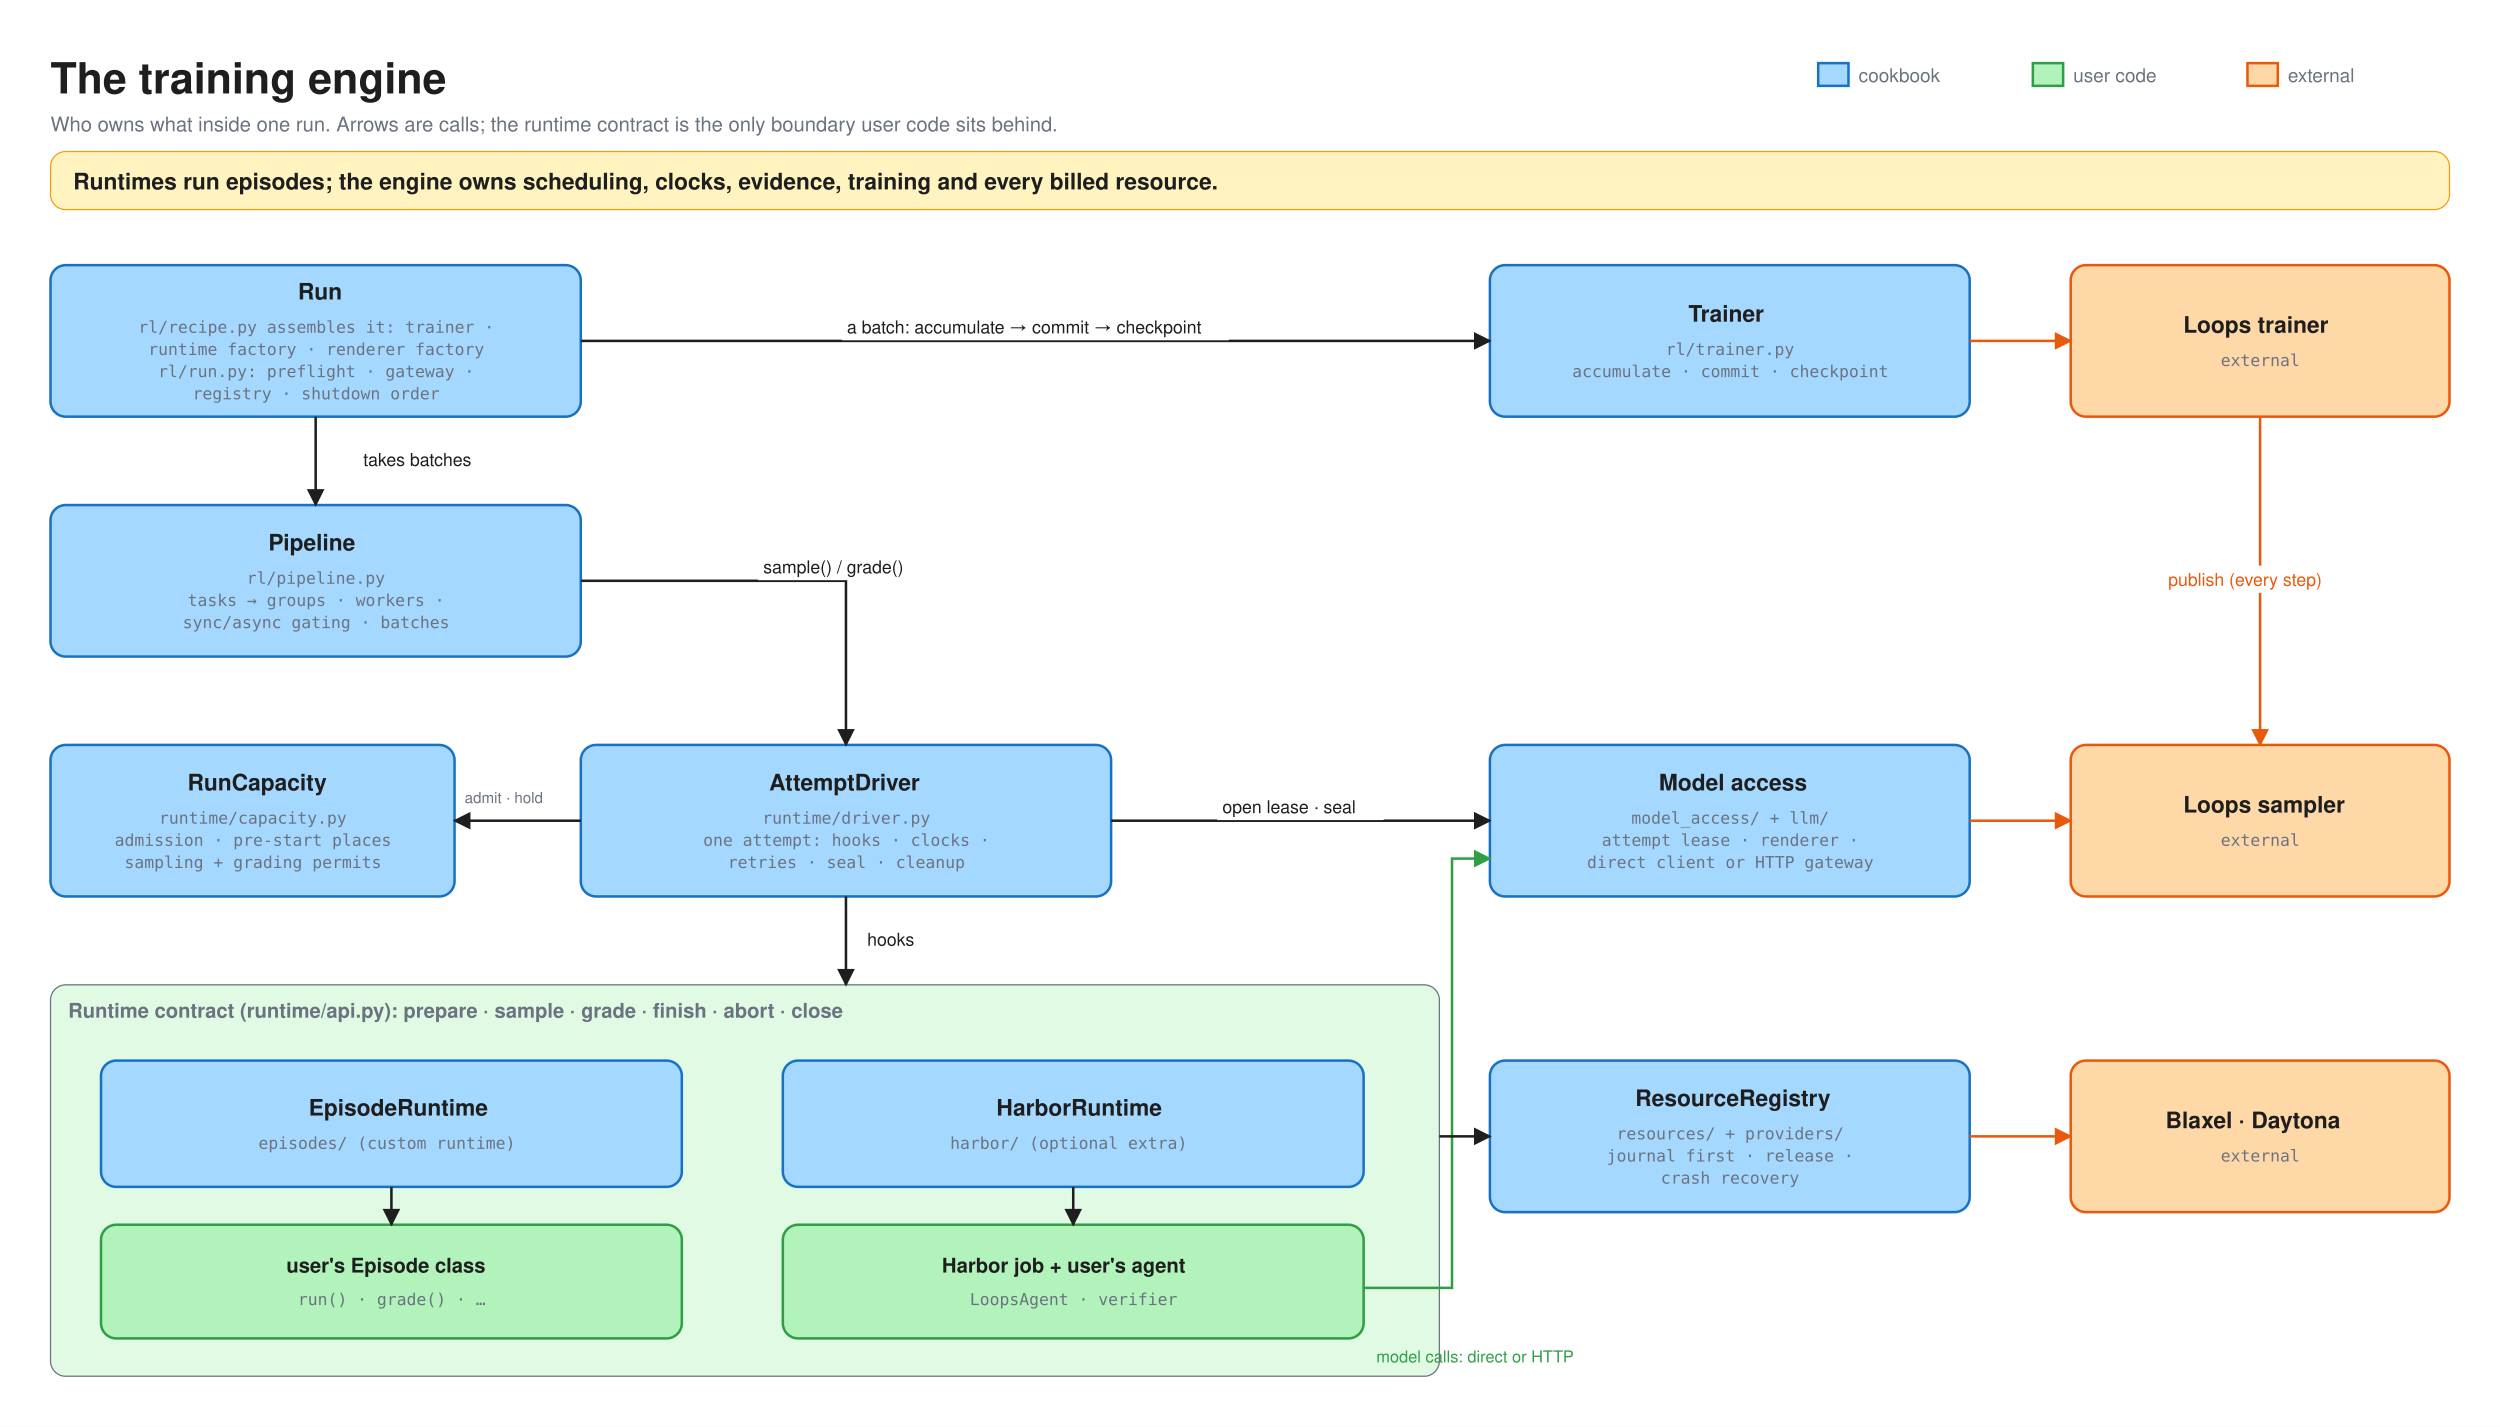
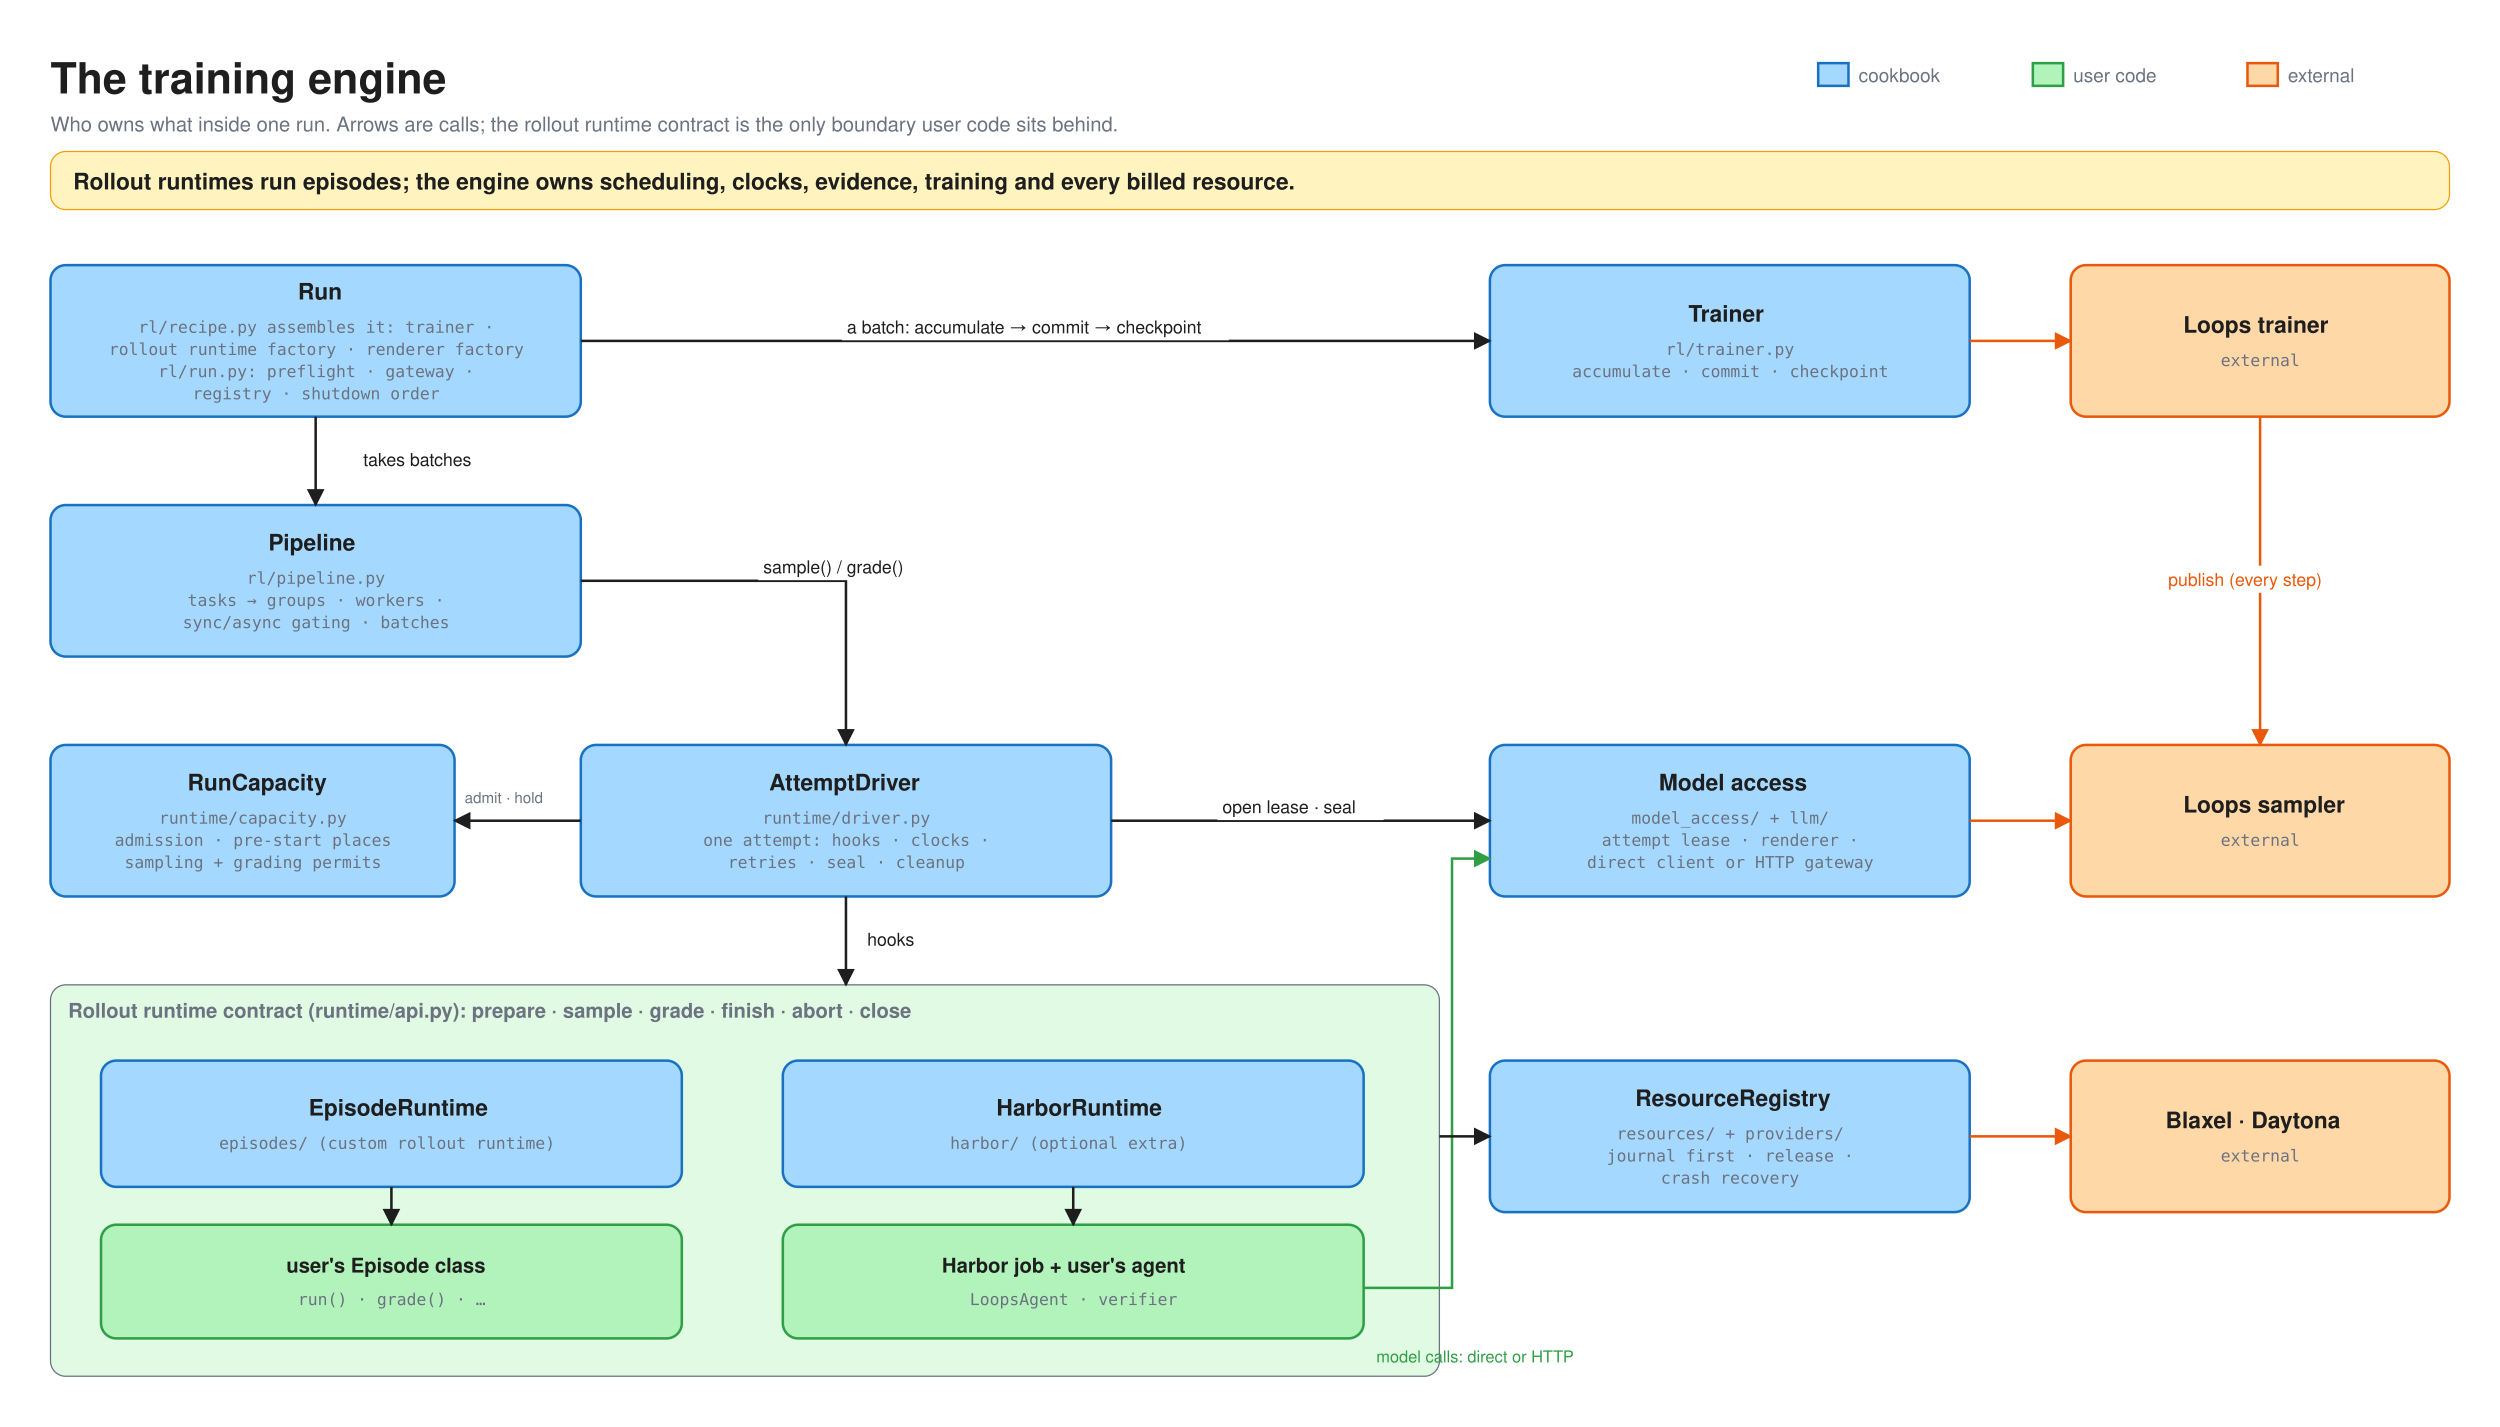
<svg xmlns="http://www.w3.org/2000/svg" viewBox="0 -20 1980 1130" width="1980" height="1130">
  <defs>
    <marker id="h" viewBox="0 0 10 10" refX="9" refY="5" markerWidth="7" markerHeight="7" orient="auto-start-reverse">
      <path d="M0,0 L10,5 L0,10 z" fill="context-stroke" />
    </marker>
  </defs>
  <rect x="0" y="-20" width="1980" height="1130" fill="#fff" />
  <text x="40" y="54.0" font-family="Helvetica, Arial" font-size="34" font-weight="bold" fill="#1e1e1e">The training engine</text>
-   <text x="40" y="84.0" font-family="Helvetica, Arial" font-size="16" font-weight="normal" fill="#6b7280">Who owns what inside one run. Arrows are calls; the runtime contract is the only boundary user code sits behind.</text>
+   <text x="40" y="84.0" font-family="Helvetica, Arial" font-size="16" font-weight="normal" fill="#6b7280">Who owns what inside one run. Arrows are calls; the rollout runtime contract is the only boundary user code sits behind.</text>
  <rect x="40" y="100" width="1900" height="46" rx="12" fill="#fff3bf" fill-opacity="1.0" stroke="#f59e0b" stroke-width="1" />
-   <text x="58" y="130.0" font-family="Helvetica, Arial" font-size="18" font-weight="bold" fill="#1e1e1e">Runtimes run episodes; the engine owns scheduling, clocks, evidence, training and every billed resource.</text>
+   <text x="58" y="130.0" font-family="Helvetica, Arial" font-size="18" font-weight="bold" fill="#1e1e1e">Rollout runtimes run episodes; the engine owns scheduling, clocks, evidence, training and every billed resource.</text>
  <rect x="1440" y="30" width="24" height="18" rx="0" fill="#a5d8ff" fill-opacity="1.0" stroke="#1971c2" stroke-width="2" />
  <text x="1472" y="45.0" font-family="Helvetica, Arial" font-size="15" font-weight="normal" fill="#6b7280">cookbook</text>
  <rect x="1610" y="30" width="24" height="18" rx="0" fill="#b2f2bb" fill-opacity="1.0" stroke="#2f9e44" stroke-width="2" />
  <text x="1642" y="45.0" font-family="Helvetica, Arial" font-size="15" font-weight="normal" fill="#6b7280">user code</text>
  <rect x="1780" y="30" width="24" height="18" rx="0" fill="#ffd8a8" fill-opacity="1.0" stroke="#e8590c" stroke-width="2" />
  <text x="1812" y="45.0" font-family="Helvetica, Arial" font-size="15" font-weight="normal" fill="#6b7280">external</text>
  <rect x="40" y="190" width="420" height="120" rx="12" fill="#a5d8ff" fill-opacity="1.0" stroke="#1971c2" stroke-width="2" />
  <text x="235.96" y="217.2" font-family="Helvetica, Arial" font-size="18" font-weight="bold" fill="#1e1e1e">Run</text>
  <text x="109.6" y="243.6" font-family="Menlo, monospace" font-size="13" font-weight="normal" fill="#6b7280">rl/recipe.py assembles it: trainer ·</text>
-   <text x="117.4" y="261.15" font-family="Menlo, monospace" font-size="13" font-weight="normal" fill="#6b7280">runtime factory · renderer factory</text>
+   <text x="86.2" y="261.15" font-family="Menlo, monospace" font-size="13" font-weight="normal" fill="#6b7280">rollout runtime factory · renderer factory</text>
  <text x="125.2" y="278.7" font-family="Menlo, monospace" font-size="13" font-weight="normal" fill="#6b7280">rl/run.py: preflight · gateway ·</text>
  <text x="152.5" y="296.25" font-family="Menlo, monospace" font-size="13" font-weight="normal" fill="#6b7280">registry · shutdown order</text>
  <rect x="1180" y="190" width="380" height="120" rx="12" fill="#a5d8ff" fill-opacity="1.0" stroke="#1971c2" stroke-width="2" />
  <text x="1337.24" y="234.75" font-family="Helvetica, Arial" font-size="18" font-weight="bold" fill="#1e1e1e">Trainer</text>
  <text x="1319.3" y="261.15" font-family="Menlo, monospace" font-size="13" font-weight="normal" fill="#6b7280">rl/trainer.py</text>
  <text x="1245.2" y="278.7" font-family="Menlo, monospace" font-size="13" font-weight="normal" fill="#6b7280">accumulate · commit · checkpoint</text>
  <rect x="40" y="380" width="420" height="120" rx="12" fill="#a5d8ff" fill-opacity="1.0" stroke="#1971c2" stroke-width="2" />
  <text x="212.56" y="415.975" font-family="Helvetica, Arial" font-size="18" font-weight="bold" fill="#1e1e1e">Pipeline</text>
  <text x="195.4" y="442.375" font-family="Menlo, monospace" font-size="13" font-weight="normal" fill="#6b7280">rl/pipeline.py</text>
  <text x="148.6" y="459.925" font-family="Menlo, monospace" font-size="13" font-weight="normal" fill="#6b7280">tasks → groups · workers ·</text>
  <text x="144.7" y="477.475" font-family="Menlo, monospace" font-size="13" font-weight="normal" fill="#6b7280">sync/async gating · batches</text>
  <rect x="40" y="570" width="320" height="120" rx="12" fill="#a5d8ff" fill-opacity="1.0" stroke="#1971c2" stroke-width="2" />
  <text x="148.52" y="605.975" font-family="Helvetica, Arial" font-size="18" font-weight="bold" fill="#1e1e1e">RunCapacity</text>
  <text x="125.9" y="632.375" font-family="Menlo, monospace" font-size="13" font-weight="normal" fill="#6b7280">runtime/capacity.py</text>
  <text x="90.8" y="649.925" font-family="Menlo, monospace" font-size="13" font-weight="normal" fill="#6b7280">admission · pre-start places</text>
  <text x="98.6" y="667.475" font-family="Menlo, monospace" font-size="13" font-weight="normal" fill="#6b7280">sampling + grading permits</text>
  <rect x="460" y="570" width="420" height="120" rx="12" fill="#a5d8ff" fill-opacity="1.0" stroke="#1971c2" stroke-width="2" />
  <text x="609.16" y="605.975" font-family="Helvetica, Arial" font-size="18" font-weight="bold" fill="#1e1e1e">AttemptDriver</text>
  <text x="603.7" y="632.375" font-family="Menlo, monospace" font-size="13" font-weight="normal" fill="#6b7280">runtime/driver.py</text>
  <text x="556.9" y="649.925" font-family="Menlo, monospace" font-size="13" font-weight="normal" fill="#6b7280">one attempt: hooks · clocks ·</text>
  <text x="576.4" y="667.475" font-family="Menlo, monospace" font-size="13" font-weight="normal" fill="#6b7280">retries · seal · cleanup</text>
  <rect x="1180" y="570" width="380" height="120" rx="12" fill="#a5d8ff" fill-opacity="1.0" stroke="#1971c2" stroke-width="2" />
  <text x="1313.84" y="605.975" font-family="Helvetica, Arial" font-size="18" font-weight="bold" fill="#1e1e1e">Model access</text>
  <text x="1292.0" y="632.375" font-family="Menlo, monospace" font-size="13" font-weight="normal" fill="#6b7280">model_access/ + llm/</text>
  <text x="1268.6" y="649.925" font-family="Menlo, monospace" font-size="13" font-weight="normal" fill="#6b7280">attempt lease · renderer ·</text>
  <text x="1256.9" y="667.475" font-family="Menlo, monospace" font-size="13" font-weight="normal" fill="#6b7280">direct client or HTTP gateway</text>
  <rect x="40" y="760" width="1100" height="310" rx="12" fill="#d3f9d8" fill-opacity="0.7" stroke="#6b7280" stroke-width="1" />
-   <text x="54" y="786.0" font-family="Helvetica, Arial" font-size="16" font-weight="bold" fill="#6b7280">Runtime contract  (runtime/api.py): prepare · sample · grade · finish · abort · close</text>
+   <text x="54" y="786.0" font-family="Helvetica, Arial" font-size="16" font-weight="bold" fill="#6b7280">Rollout runtime contract  (runtime/api.py): prepare · sample · grade · finish · abort · close</text>
  <rect x="80" y="820" width="460" height="100" rx="12" fill="#a5d8ff" fill-opacity="1.0" stroke="#1971c2" stroke-width="2" />
  <text x="244.48" y="863.525" font-family="Helvetica, Arial" font-size="18" font-weight="bold" fill="#1e1e1e">EpisodeRuntime</text>
-   <text x="204.7" y="889.925" font-family="Menlo, monospace" font-size="13" font-weight="normal" fill="#6b7280">episodes/  (custom runtime)</text>
+   <text x="173.5" y="889.925" font-family="Menlo, monospace" font-size="13" font-weight="normal" fill="#6b7280">episodes/  (custom rollout runtime)</text>
  <rect x="620" y="820" width="460" height="100" rx="12" fill="#a5d8ff" fill-opacity="1.0" stroke="#1971c2" stroke-width="2" />
  <text x="789.16" y="863.525" font-family="Helvetica, Arial" font-size="18" font-weight="bold" fill="#1e1e1e">HarborRuntime</text>
  <text x="752.5" y="889.925" font-family="Menlo, monospace" font-size="13" font-weight="normal" fill="#6b7280">harbor/  (optional extra)</text>
  <rect x="80" y="950" width="460" height="90" rx="12" fill="#b2f2bb" fill-opacity="1.0" stroke="#2f9e44" stroke-width="2" />
  <text x="226.8" y="987.825" font-family="Helvetica, Arial" font-size="16" font-weight="bold" fill="#1e1e1e">user's Episode class</text>
  <text x="235.9" y="1013.625" font-family="Menlo, monospace" font-size="13" font-weight="normal" fill="#6b7280">run() · grade() · …</text>
  <rect x="620" y="950" width="460" height="90" rx="12" fill="#b2f2bb" fill-opacity="1.0" stroke="#2f9e44" stroke-width="2" />
  <text x="746.0" y="987.825" font-family="Helvetica, Arial" font-size="16" font-weight="bold" fill="#1e1e1e">Harbor job + user's agent</text>
  <text x="768.1" y="1013.625" font-family="Menlo, monospace" font-size="13" font-weight="normal" fill="#6b7280">LoopsAgent · verifier</text>
  <polyline points="310,920 310,950" fill="none" stroke="#1e1e1e" stroke-width="2" marker-end="url(#h)" />
  <polyline points="850,920 850,950" fill="none" stroke="#1e1e1e" stroke-width="2" marker-end="url(#h)" />
  <rect x="1180" y="820" width="380" height="120" rx="12" fill="#a5d8ff" fill-opacity="1.0" stroke="#1971c2" stroke-width="2" />
  <text x="1295.12" y="855.975" font-family="Helvetica, Arial" font-size="18" font-weight="bold" fill="#1e1e1e">ResourceRegistry</text>
  <text x="1280.3" y="882.375" font-family="Menlo, monospace" font-size="13" font-weight="normal" fill="#6b7280">resources/ + providers/</text>
  <text x="1272.5" y="899.925" font-family="Menlo, monospace" font-size="13" font-weight="normal" fill="#6b7280">journal first · release ·</text>
  <text x="1315.4" y="917.475" font-family="Menlo, monospace" font-size="13" font-weight="normal" fill="#6b7280">crash recovery</text>
  <rect x="1640" y="190" width="300" height="120" rx="12" fill="#ffd8a8" fill-opacity="1.0" stroke="#e8590c" stroke-width="2" />
  <text x="1729.16" y="243.525" font-family="Helvetica, Arial" font-size="18" font-weight="bold" fill="#1e1e1e">Loops trainer</text>
  <text x="1758.8" y="269.925" font-family="Menlo, monospace" font-size="13" font-weight="normal" fill="#6b7280">external</text>
  <rect x="1640" y="570" width="300" height="120" rx="12" fill="#ffd8a8" fill-opacity="1.0" stroke="#e8590c" stroke-width="2" />
  <text x="1729.16" y="623.525" font-family="Helvetica, Arial" font-size="18" font-weight="bold" fill="#1e1e1e">Loops sampler</text>
  <text x="1758.8" y="649.925" font-family="Menlo, monospace" font-size="13" font-weight="normal" fill="#6b7280">external</text>
  <rect x="1640" y="820" width="300" height="120" rx="12" fill="#ffd8a8" fill-opacity="1.0" stroke="#e8590c" stroke-width="2" />
  <text x="1715.12" y="873.525" font-family="Helvetica, Arial" font-size="18" font-weight="bold" fill="#1e1e1e">Blaxel · Daytona</text>
  <text x="1758.8" y="899.925" font-family="Menlo, monospace" font-size="13" font-weight="normal" fill="#6b7280">external</text>
  <polyline points="250,310 250,380" fill="none" stroke="#1e1e1e" stroke-width="2" marker-end="url(#h)" />
  <rect x="283.68" y="333.0" width="102.64" height="21.5" rx="0" fill="#ffffff" fill-opacity="1.0" stroke="none" stroke-width="0" />
  <text x="287.68" y="349.0" font-family="Helvetica, Arial" font-size="14" font-weight="normal" fill="#1e1e1e">takes batches</text>
  <polyline points="460,250 1180,250" fill="none" stroke="#1e1e1e" stroke-width="2" marker-end="url(#h)" />
  <rect x="666.76" y="228.0" width="306.48" height="21.5" rx="0" fill="#ffffff" fill-opacity="1.0" stroke="none" stroke-width="0" />
  <text x="670.76" y="244.0" font-family="Helvetica, Arial" font-size="14" font-weight="normal" fill="#1e1e1e">a batch: accumulate → commit → checkpoint</text>
  <polyline points="1560,250 1640,250" fill="none" stroke="#e8590c" stroke-width="2" marker-end="url(#h)" />
  <polyline points="1790,310 1790,570" fill="none" stroke="#e8590c" stroke-width="2" marker-end="url(#h)" />
  <rect x="1713.2" y="428.0" width="153.6" height="21.5" rx="0" fill="#ffffff" fill-opacity="1.0" stroke="none" stroke-width="0" />
  <text x="1717.2" y="444.0" font-family="Helvetica, Arial" font-size="14" font-weight="normal" fill="#e8590c">publish (every step)</text>
  <polyline points="460,440 670,440 670,570" fill="none" stroke="#1e1e1e" stroke-width="2" marker-end="url(#h)" />
  <rect x="600.48" y="418.0" width="139.04" height="21.5" rx="0" fill="#ffffff" fill-opacity="1.0" stroke="none" stroke-width="0" />
  <text x="604.48" y="434.0" font-family="Helvetica, Arial" font-size="14" font-weight="normal" fill="#1e1e1e">sample() / grade()</text>
  <polyline points="460,630 360,630" fill="none" stroke="#1e1e1e" stroke-width="2" marker-end="url(#h)" />
  <text x="368" y="616.0" font-family="Helvetica, Arial" font-size="12" font-weight="normal" fill="#6b7280">admit · hold</text>
  <polyline points="880,630 1180,630" fill="none" stroke="#1e1e1e" stroke-width="2" marker-end="url(#h)" />
  <rect x="964.12" y="608.0" width="131.76" height="21.5" rx="0" fill="#ffffff" fill-opacity="1.0" stroke="none" stroke-width="0" />
  <text x="968.12" y="624.0" font-family="Helvetica, Arial" font-size="14" font-weight="normal" fill="#1e1e1e">open lease · seal</text>
  <polyline points="1560,630 1640,630" fill="none" stroke="#e8590c" stroke-width="2" marker-end="url(#h)" />
  <polyline points="670,690 670,760" fill="none" stroke="#1e1e1e" stroke-width="2" marker-end="url(#h)" />
  <rect x="682.8" y="713.0" width="44.4" height="21.5" rx="0" fill="#ffffff" fill-opacity="1.0" stroke="none" stroke-width="0" />
  <text x="686.8" y="729.0" font-family="Helvetica, Arial" font-size="14" font-weight="normal" fill="#1e1e1e">hooks</text>
  <polyline points="1080,1000 1150,1000 1150,660 1180,660" fill="none" stroke="#2f9e44" stroke-width="2" marker-end="url(#h)" />
  <text x="1090" y="1059.0" font-family="Helvetica, Arial" font-size="13" font-weight="normal" fill="#2f9e44">model calls: direct or HTTP</text>
  <polyline points="1140,880 1180,880" fill="none" stroke="#1e1e1e" stroke-width="2" marker-end="url(#h)" />
  <polyline points="1560,880 1640,880" fill="none" stroke="#e8590c" stroke-width="2" marker-end="url(#h)" />
</svg>
